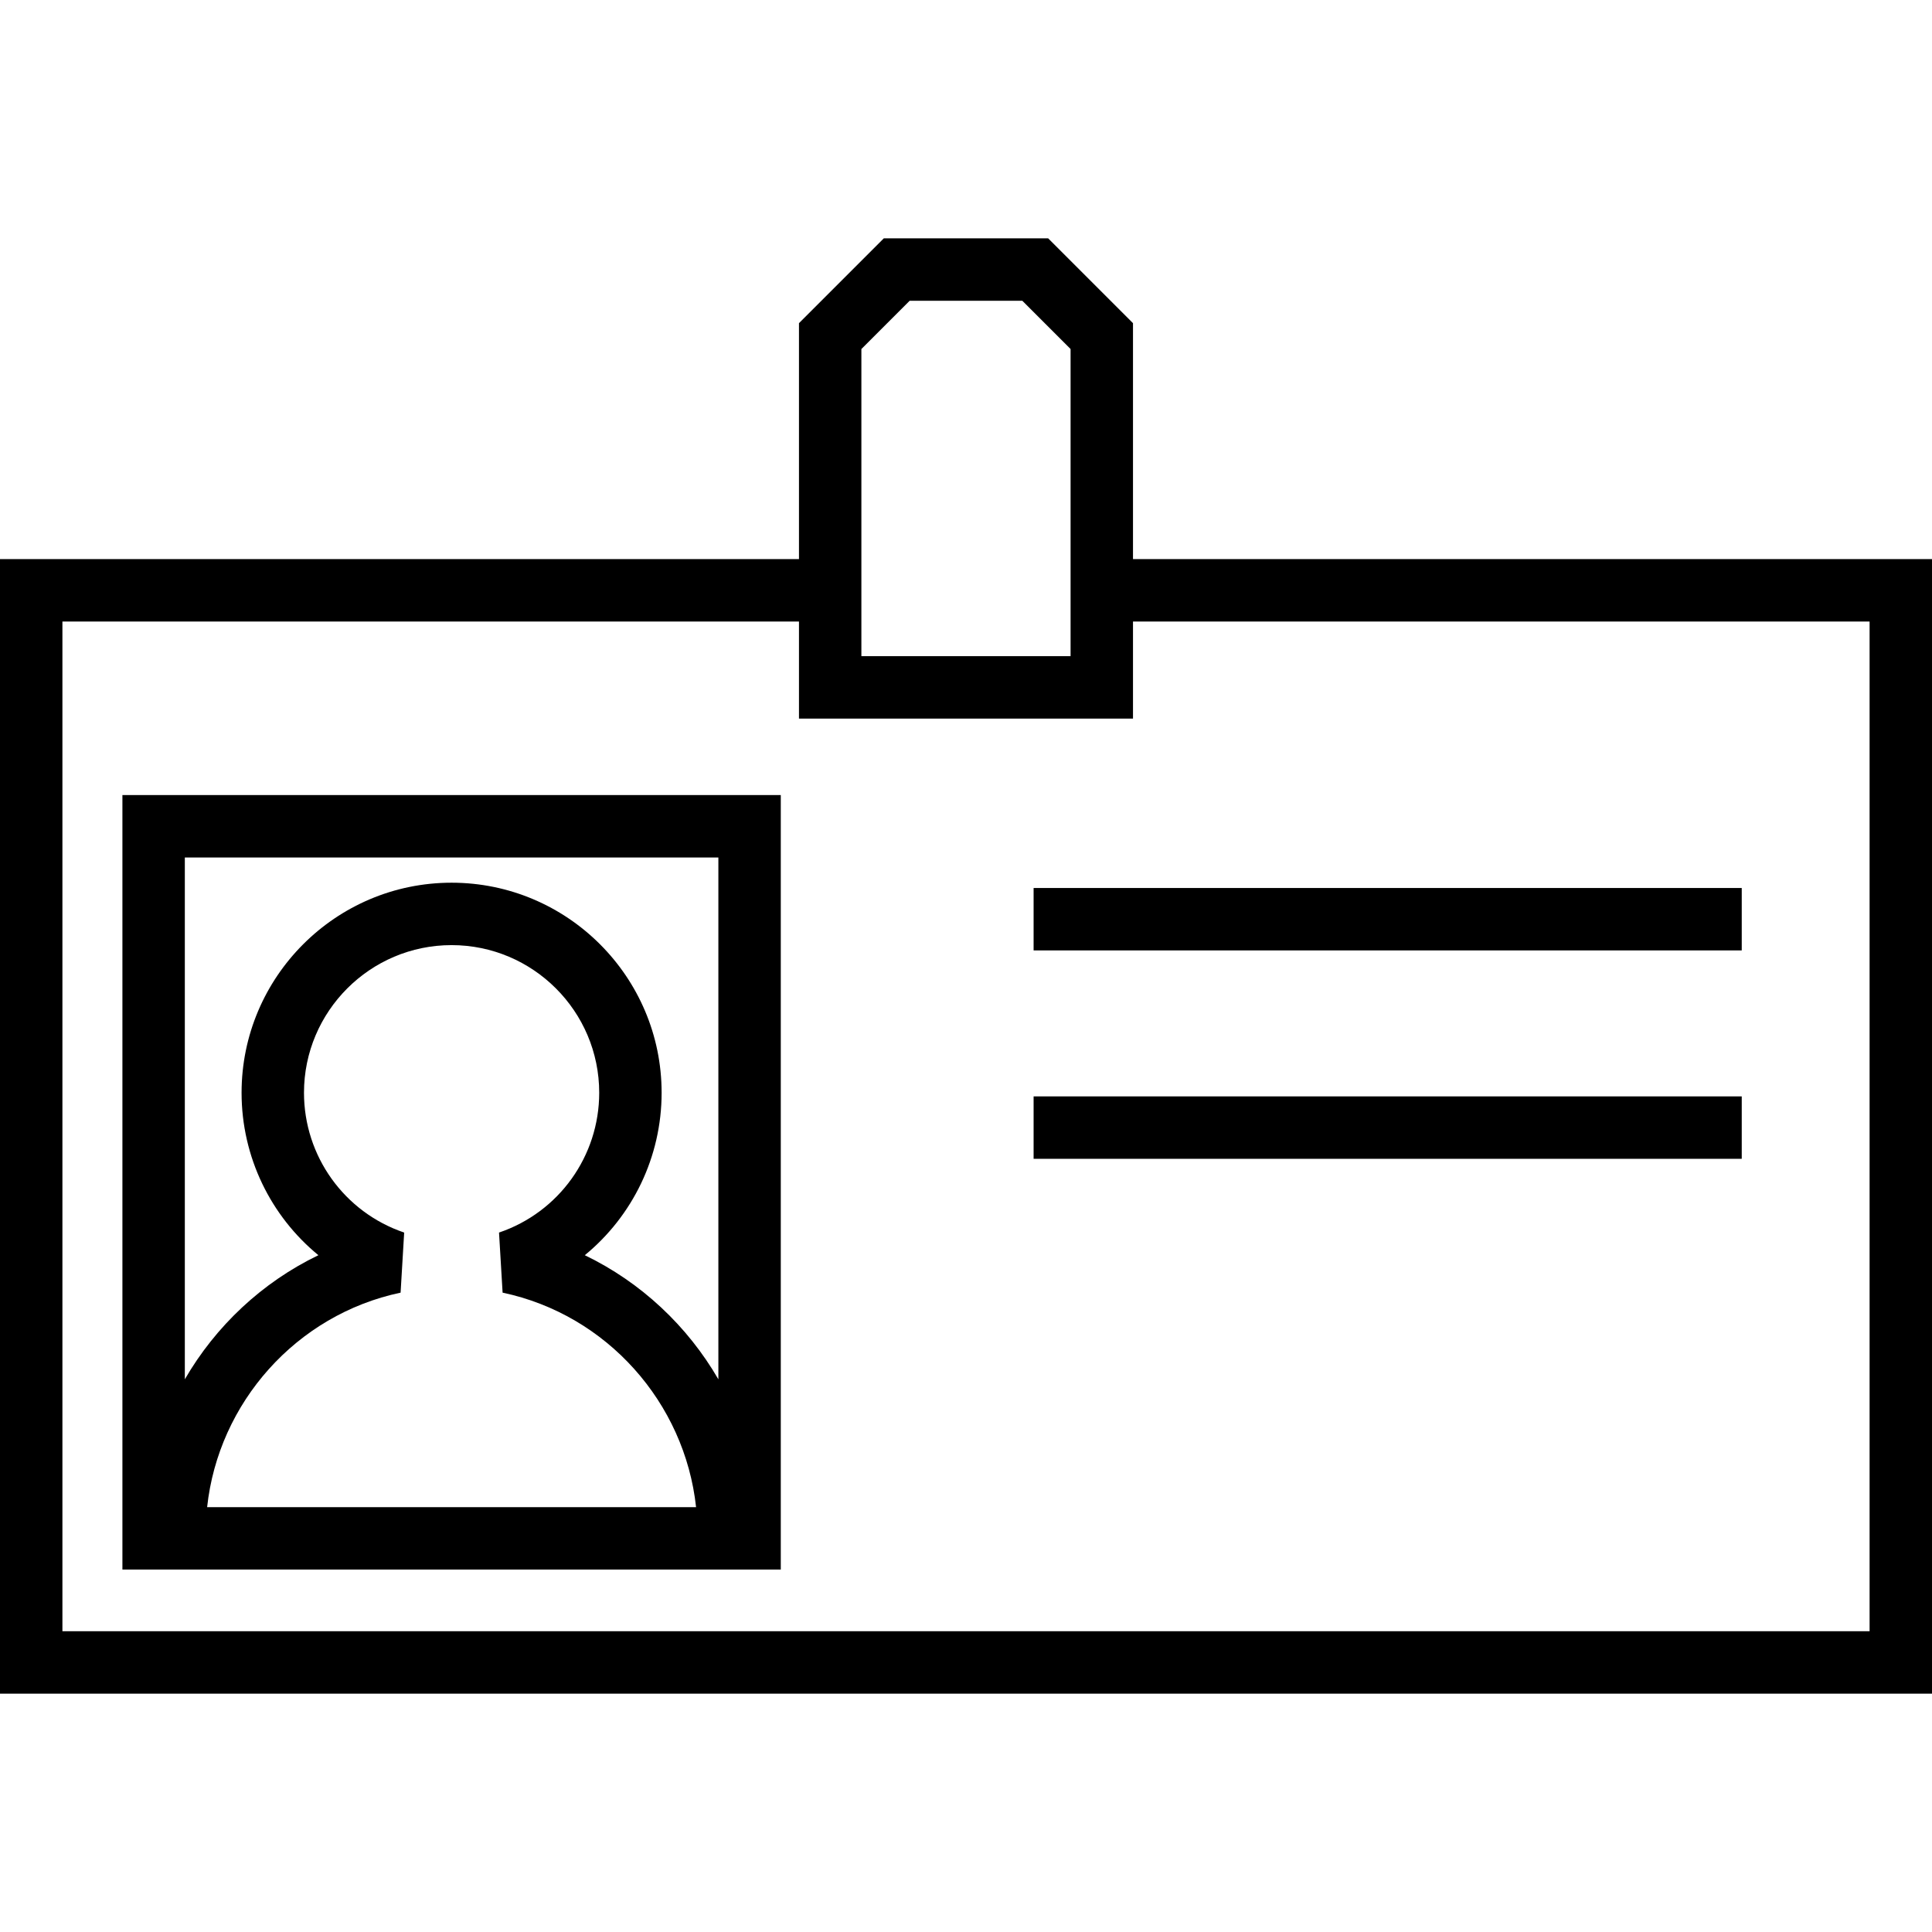
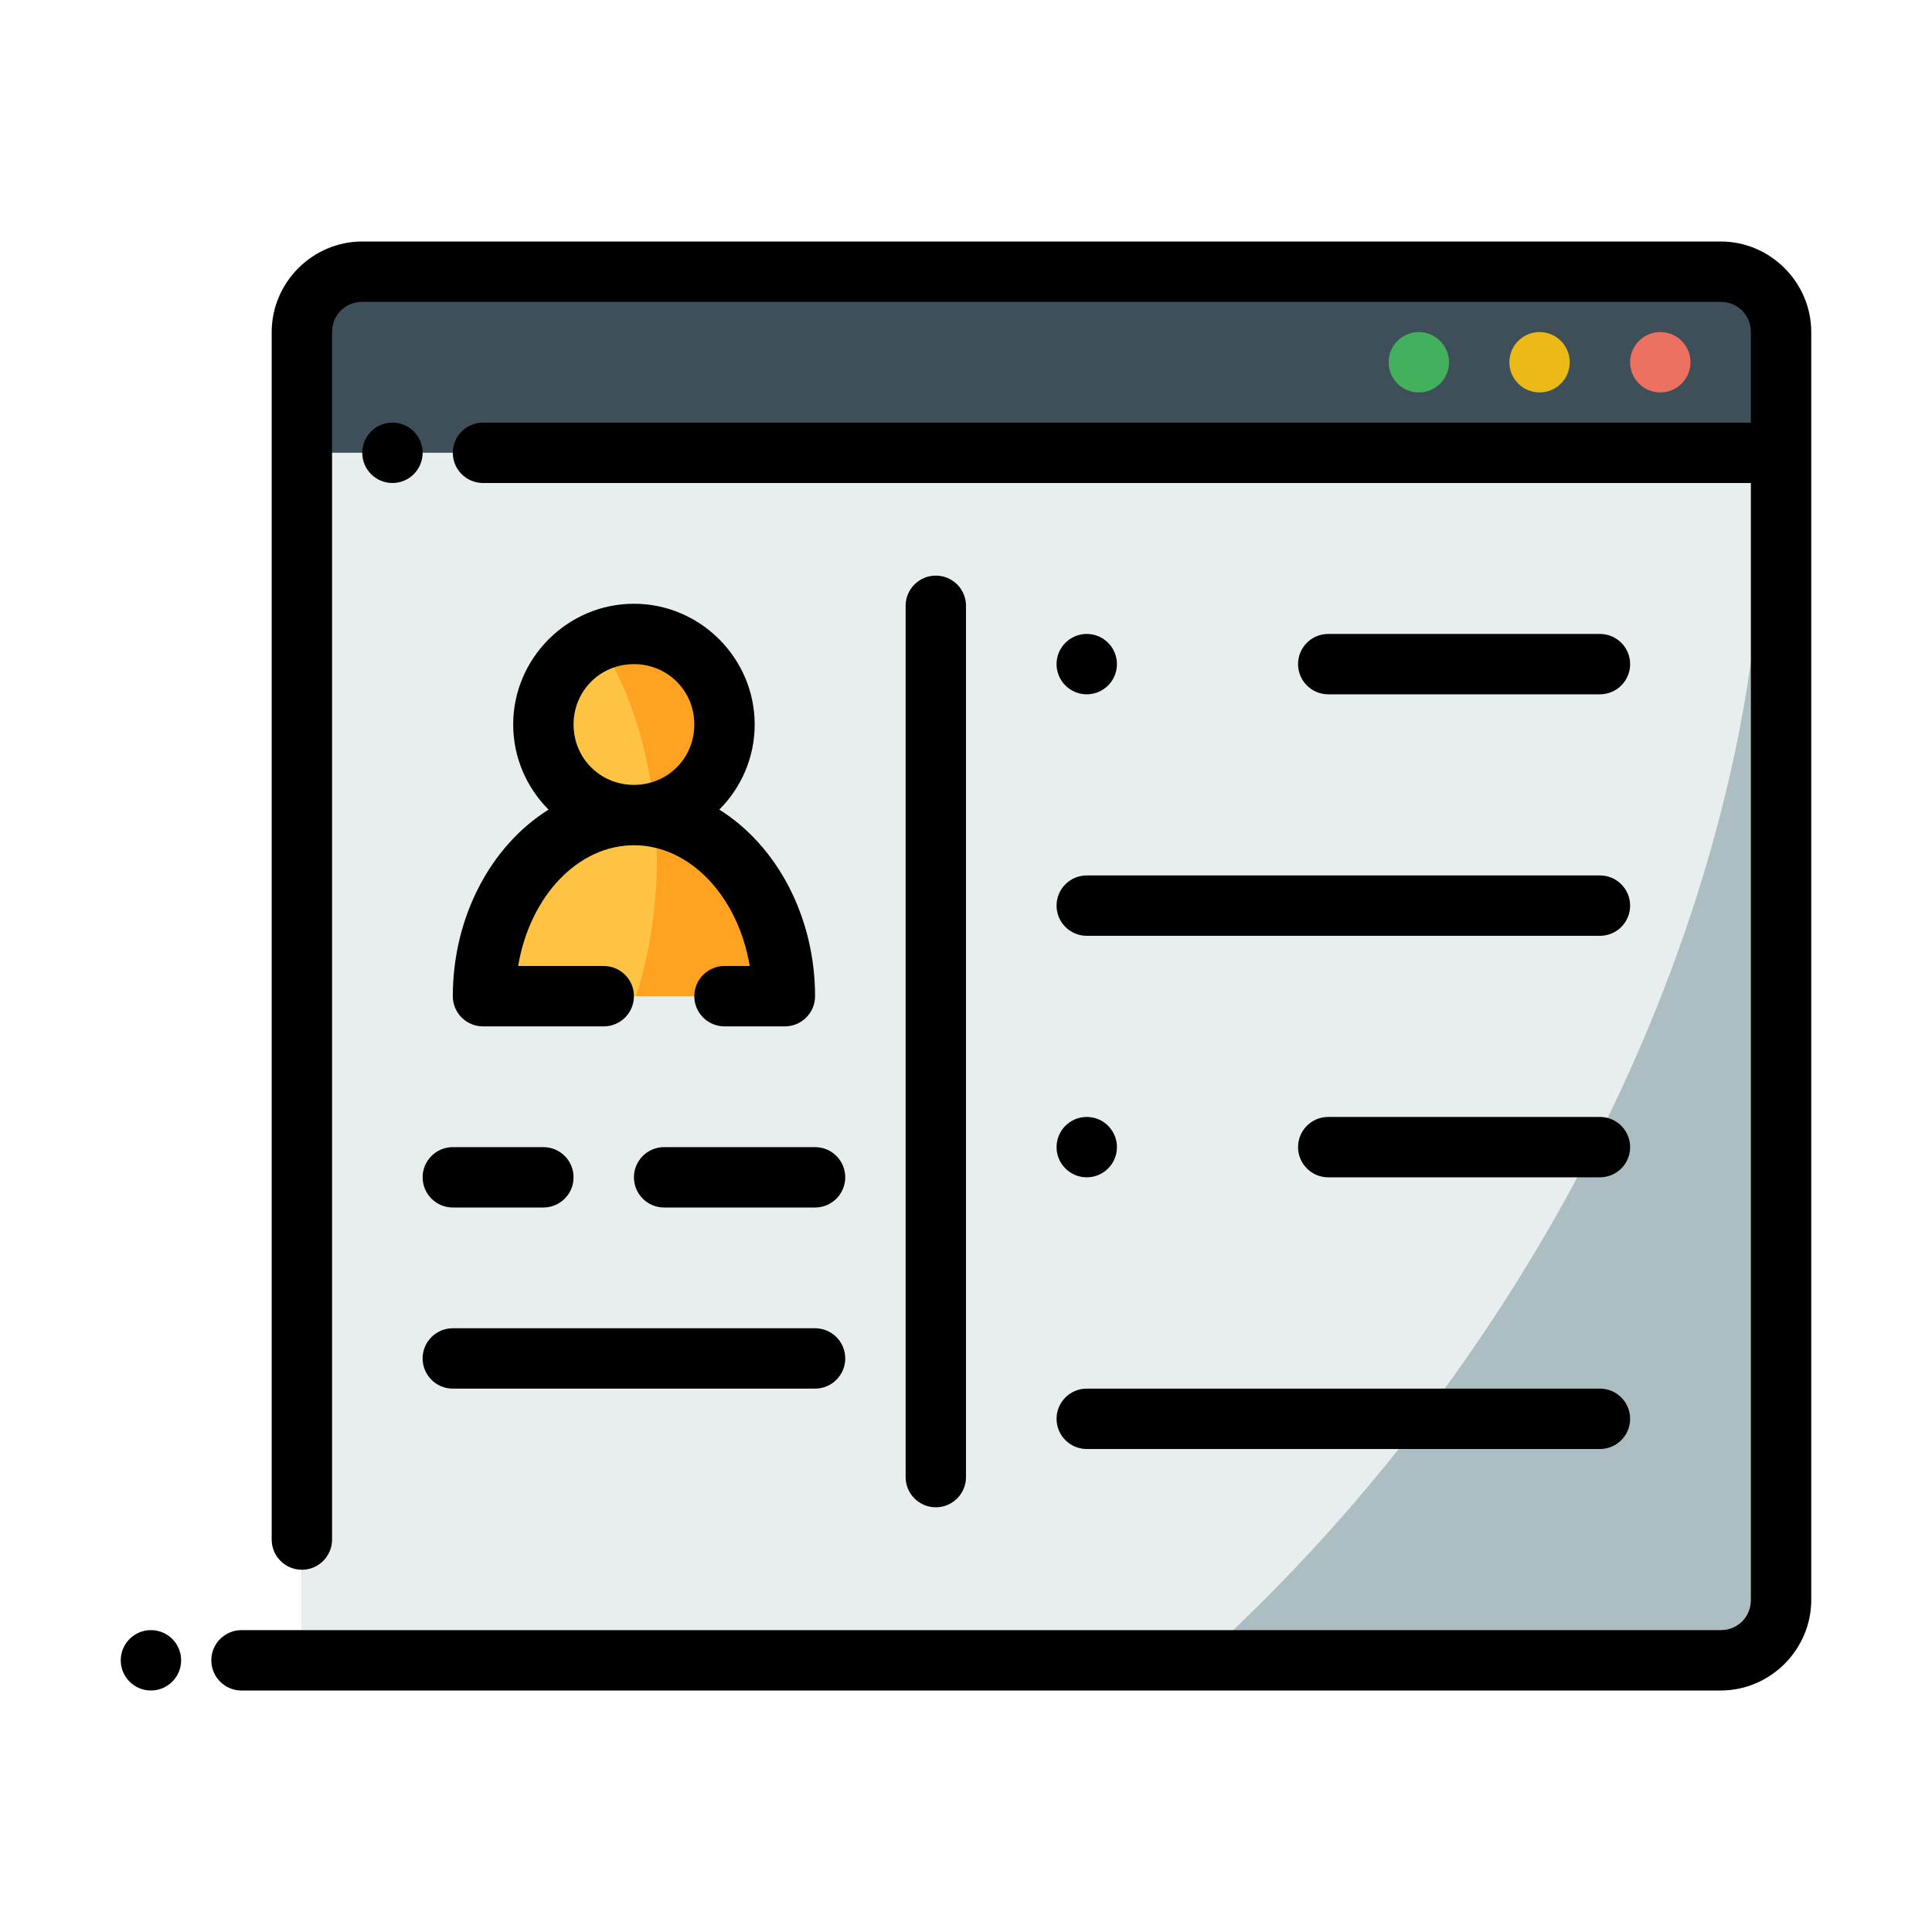
- <svg xmlns="http://www.w3.org/2000/svg" fill="#000000" version="1.1" id="Capa_1" viewBox="0 0 433.362 433.362" xml:space="preserve">
-   <g>
-     <path d="M254.139,125.413V72.49l-19.025-19.025h-36.872L179.216,72.49v52.923H0v254.485h433.362V125.413H254.139z M193.216,78.289   l10.824-10.824h25.274l10.824,10.824v68.896h-46.923V78.289z M419.362,365.898H14V139.413h165.216v21.771h74.923v-21.771h165.224   V365.898z" />
-     <path d="M27.458,352.068h147.678V178.343H27.458V352.068z M68.187,245.113c0-18.26,14.851-33.116,33.104-33.116   c18.261,0,33.116,14.856,33.116,33.116c0,14.202-9.03,26.804-22.472,31.359l0.802,13.479c23.408,4.938,40.873,24.692,43.398,48.118   H46.459c2.525-23.425,19.99-43.179,43.398-48.118l0.802-13.479C77.217,271.917,68.187,259.314,68.187,245.113z M161.136,192.343   V309.39c-6.925-11.948-17.33-21.752-29.961-27.839c10.693-8.768,17.232-22.024,17.232-36.438c0-25.98-21.137-47.116-47.116-47.116   c-25.974,0-47.104,21.136-47.104,47.116c0,14.414,6.539,27.67,17.232,36.438c-12.63,6.087-23.036,15.891-29.961,27.839V192.343   H161.136z" />
-     <rect x="231.846" y="199.185" width="158.839" height="14" />
-     <rect x="231.846" y="245.929" width="158.839" height="14" />
+ <svg xmlns="http://www.w3.org/2000/svg" width="800px" height="800px" viewBox="0 0 64 64" id="svg5" version="1.1" xml:space="preserve">
+   <defs id="defs2" />
+   <g id="layer1" transform="translate(-288,-288)">
+     <path d="m 298,297 h 49 v 6 h -49 z" id="path26975" style="fill:#3e4f59;fill-opacity:1;fill-rule:evenodd;stroke-width:2;stroke-linecap:round;stroke-linejoin:round;stroke-miterlimit:4.1" />
+     <path d="m 298,303 h 49 v 40 h -49 z" id="path26977" style="fill:#acbec2;fill-opacity:1;fill-rule:evenodd;stroke-width:2;stroke-linecap:round;stroke-linejoin:round;stroke-miterlimit:4.1" />
+     <path d="m 298,303 v 40 h 29.77 a 28.484,41.393 35.599 0 0 18.625,-40 z" id="path26979" style="fill:#e8edee;fill-opacity:1;fill-rule:evenodd;stroke:none;stroke-width:2;stroke-linecap:round;stroke-linejoin:round;stroke-miterlimit:4.1" />
+     <path d="m 300,296 c -1.645,0 -3,1.355 -3,3 v 40 c 0,0.552 0.448,1 1,1 0.552,0 1,-0.448 1,-1 v -40 c 0,-0.564 0.436,-1 1,-1 h 45 c 0.564,0 1,0.436 1,1 v 3 h -42 c -0.552,0 -1,0.448 -1,1 0,0.552 0.448,1 1,1 h 42 v 37 c 0,0.564 -0.436,1 -1,1 h -49 c -0.552,0 -1,0.448 -1,1 0,0.552 0.448,1 1,1 h 49 c 1.645,0 3,-1.355 3,-3 0,-14 0,-28 0,-42 0,-1.645 -1.355,-3 -3,-3 z" id="path26981" style="color:#000000;fill:#000000;fill-rule:evenodd;stroke-linecap:round;stroke-linejoin:round;stroke-miterlimit:4.1;" />
+     <path d="m 343,299 c -0.552,0 -1,0.448 -1,1 0,0.552 0.448,1 1,1 0.552,0 1,-0.448 1,-1 0,-0.552 -0.448,-1 -1,-1 z" id="path26983" style="color:#000000;fill:#ed7161;fill-opacity:1;fill-rule:evenodd;stroke-linecap:round;stroke-linejoin:round;stroke-miterlimit:4.1;-inkscape-stroke:none" />
+     <path d="m 339,299 c -0.552,0 -1,0.448 -1,1 0,0.552 0.448,1 1,1 0.552,0 1,-0.448 1,-1 0,-0.552 -0.448,-1 -1,-1 z" id="path26985" style="color:#000000;fill:#ecba16;fill-opacity:1;fill-rule:evenodd;stroke-linecap:round;stroke-linejoin:round;stroke-miterlimit:4.1;-inkscape-stroke:none" />
+     <path d="m 335,299 c -0.552,0 -1,0.448 -1,1 0,0.552 0.448,1 1,1 0.552,0 1,-0.448 1,-1 0,-0.552 -0.448,-1 -1,-1 z" id="path26987" style="color:#000000;fill:#42b05c;fill-opacity:1;fill-rule:evenodd;stroke-linecap:round;stroke-linejoin:round;stroke-miterlimit:4.1;-inkscape-stroke:none" />
+     <path d="m 293,342 a 1,1 0 0 0 -1,1 1,1 0 0 0 1,1 1,1 0 0 0 1,-1 1,1 0 0 0 -1,-1 z" id="path26989" style="color:#000000;fill:#000000;fill-rule:evenodd;stroke-linecap:round;stroke-linejoin:round;stroke-miterlimit:4.1;-inkscape-stroke:none" />
+     <path d="m 301,302 c -0.552,0 -1,0.448 -1,1 0,0.552 0.448,1 1,1 0.552,0 1,-0.448 1,-1 0,-0.552 -0.448,-1 -1,-1 z" id="path26991" style="color:#000000;fill:#000000;fill-rule:evenodd;stroke-linecap:round;stroke-linejoin:round;stroke-miterlimit:4.1;-inkscape-stroke:none" />
+     <g id="path4370">
+       <path d="m 319,307.068 a 1,1 0 0 0 -1,1 v 28.863 a 1,1 0 0 0 1,1 1,1 0 0 0 1,-1 v -28.863 a 1,1 0 0 0 -1,-1 z" id="path21765" style="color:#000000;fill:#000000;fill-rule:evenodd;stroke-linecap:round;stroke-linejoin:round;stroke-miterlimit:4.1" />
+     </g>
+     <g id="path4384">
+       <path d="m 310,326 a 1,1 0 0 0 -1,1 1,1 0 0 0 1,1 h 5 a 1,1 0 0 0 1,-1 1,1 0 0 0 -1,-1 z" id="path21771" style="color:#000000;fill:#000000;fill-rule:evenodd;stroke-linecap:round;stroke-linejoin:round;stroke-miterlimit:4.1" />
+     </g>
+     <g id="path4372">
+       <path d="m 303,326 a 1,1 0 0 0 -1,1 1,1 0 0 0 1,1 h 3 a 1,1 0 0 0 1,-1 1,1 0 0 0 -1,-1 z" id="path21777" style="color:#000000;fill:#000000;fill-rule:evenodd;stroke-linecap:round;stroke-linejoin:round;stroke-miterlimit:4.1" />
+     </g>
+     <g id="path4378">
+       <path d="m 303,332 a 1,1 0 0 0 -1,1 1,1 0 0 0 1,1 h 12 a 1,1 0 0 0 1,-1 1,1 0 0 0 -1,-1 z" id="path21783" style="color:#000000;fill:#000000;fill-rule:evenodd;stroke-linecap:round;stroke-linejoin:round;stroke-miterlimit:4.1" />
+     </g>
+     <g id="path4396">
+       <path d="m 332,309 a 1,1 0 0 0 -1,1 1,1 0 0 0 1,1 h 9 a 1,1 0 0 0 1,-1 1,1 0 0 0 -1,-1 z" id="path21789" style="color:#000000;fill:#000000;fill-rule:evenodd;stroke-linecap:round;stroke-linejoin:round;stroke-miterlimit:4.1" />
+     </g>
+     <path d="m 324,309 c -0.552,0 -1,0.448 -1,1 0,0.552 0.448,1 1,1 0.552,0 1,-0.448 1,-1 0,-0.552 -0.448,-1 -1,-1 z" id="path6610" style="color:#000000;fill:#000000;fill-rule:evenodd;stroke-linecap:round;stroke-linejoin:round;stroke-miterlimit:4.1;-inkscape-stroke:none" />
+     <g id="path6612">
+       <path d="m 332,325 a 1,1 0 0 0 -1,1 1,1 0 0 0 1,1 h 9 a 1,1 0 0 0 1,-1 1,1 0 0 0 -1,-1 z" id="path21801" style="color:#000000;fill:#000000;fill-rule:evenodd;stroke-linecap:round;stroke-linejoin:round;stroke-miterlimit:4.1" />
+     </g>
+     <path d="m 324,325 c -0.552,0 -1,0.448 -1,1 0,0.552 0.448,1 1,1 0.552,0 1,-0.448 1,-1 0,-0.552 -0.448,-1 -1,-1 z" id="path6614" style="color:#000000;fill:#000000;fill-rule:evenodd;stroke-linecap:round;stroke-linejoin:round;stroke-miterlimit:4.1;-inkscape-stroke:none" />
+     <g id="path6616">
+       <path d="m 324,317 a 1,1 0 0 0 -1,1 1,1 0 0 0 1,1 h 17 a 1,1 0 0 0 1,-1 1,1 0 0 0 -1,-1 z" id="path21795" style="color:#000000;fill:#000000;fill-rule:evenodd;stroke-linecap:round;stroke-linejoin:round;stroke-miterlimit:4.1" />
+     </g>
+     <g id="path7344">
+       <path d="m 324,334 a 1,1 0 0 0 -1,1 1,1 0 0 0 1,1 h 17 a 1,1 0 0 0 1,-1 1,1 0 0 0 -1,-1 z" id="path21807" style="color:#000000;fill:#000000;fill-rule:evenodd;stroke-linecap:round;stroke-linejoin:round;stroke-miterlimit:4.1;-inkscape-stroke:none" />
+     </g>
+     <path d="m 312,312 a 3,3 0 0 1 -3,3 3,3 0 0 1 -3,-3 3,3 0 0 1 3,-3 3,3 0 0 1 3,3 z" id="path16444" style="fill:#ffa221;fill-opacity:1;fill-rule:evenodd;stroke:none;stroke-width:2;stroke-linecap:round;stroke-linejoin:round;stroke-miterlimit:4.1" />
+     <path d="m 304,321 c 0,-3.314 2.239,-6 5,-6 2.761,0 5,2.686 5,6 z" id="path16446" style="fill:#ffa221;fill-opacity:1;fill-rule:evenodd;stroke:none;stroke-width:2;stroke-linecap:round;stroke-linejoin:round;stroke-miterlimit:4.1" />
+     <path d="m 307.826,309.244 a 3,3 0 0 0 -1.826,2.756 3,3 0 0 0 3,3 3,3 0 0 0 0.686,-0.08 5.76,9.653 0 0 0 -1.859,-5.676 z" id="path16448" style="fill:#ffc343;fill-opacity:1;fill-rule:evenodd;stroke-width:2;stroke-linecap:round;stroke-linejoin:round;stroke-miterlimit:4.1" />
+     <path d="m 309,315 c -2.761,0 -5,2.686 -5,6 h 5.072 a 5.76,9.653 0 0 0 0.688,-4.543 5.76,9.653 0 0 0 -0.061,-1.398 C 309.471,315.02 309.237,315 309,315 Z" id="path16450" style="fill:#ffc343;fill-opacity:1;fill-rule:evenodd;stroke-width:2;stroke-linecap:round;stroke-linejoin:round;stroke-miterlimit:4.1" />
+     <path d="m 309,308 c -2.197,0 -4,1.803 -4,4 0,1.097 0.449,2.095 1.172,2.82 -1.914,1.194 -3.172,3.558 -3.172,6.18 a 1,1 0 0 0 1,1 h 4 a 1,1 0 0 0 1,-1 1,1 0 0 0 -1,-1 h -2.836 c 0.392,-2.324 1.989,-4 3.836,-4 1.847,0 3.444,1.676 3.836,4 h -0.836 a 1,1 0 0 0 -1,1 1,1 0 0 0 1,1 h 2 a 1,1 0 0 0 1,-1 c 0,-2.621 -1.257,-4.985 -3.172,-6.18 0.723,-0.725 1.172,-1.724 1.172,-2.82 -1e-5,-2.197 -1.803,-4 -4,-4 z m 0,2 c 1.116,0 2,0.884 2,2 0,1.116 -0.884,2 -2,2 -1.116,0 -2,-0.884 -2,-2 0,-1.116 0.884,-2 2,-2 z" id="path16452" style="color:#000000;fill:#000000;fill-rule:evenodd;stroke-linecap:round;stroke-linejoin:round;stroke-miterlimit:4.1" />
  </g>
</svg>
